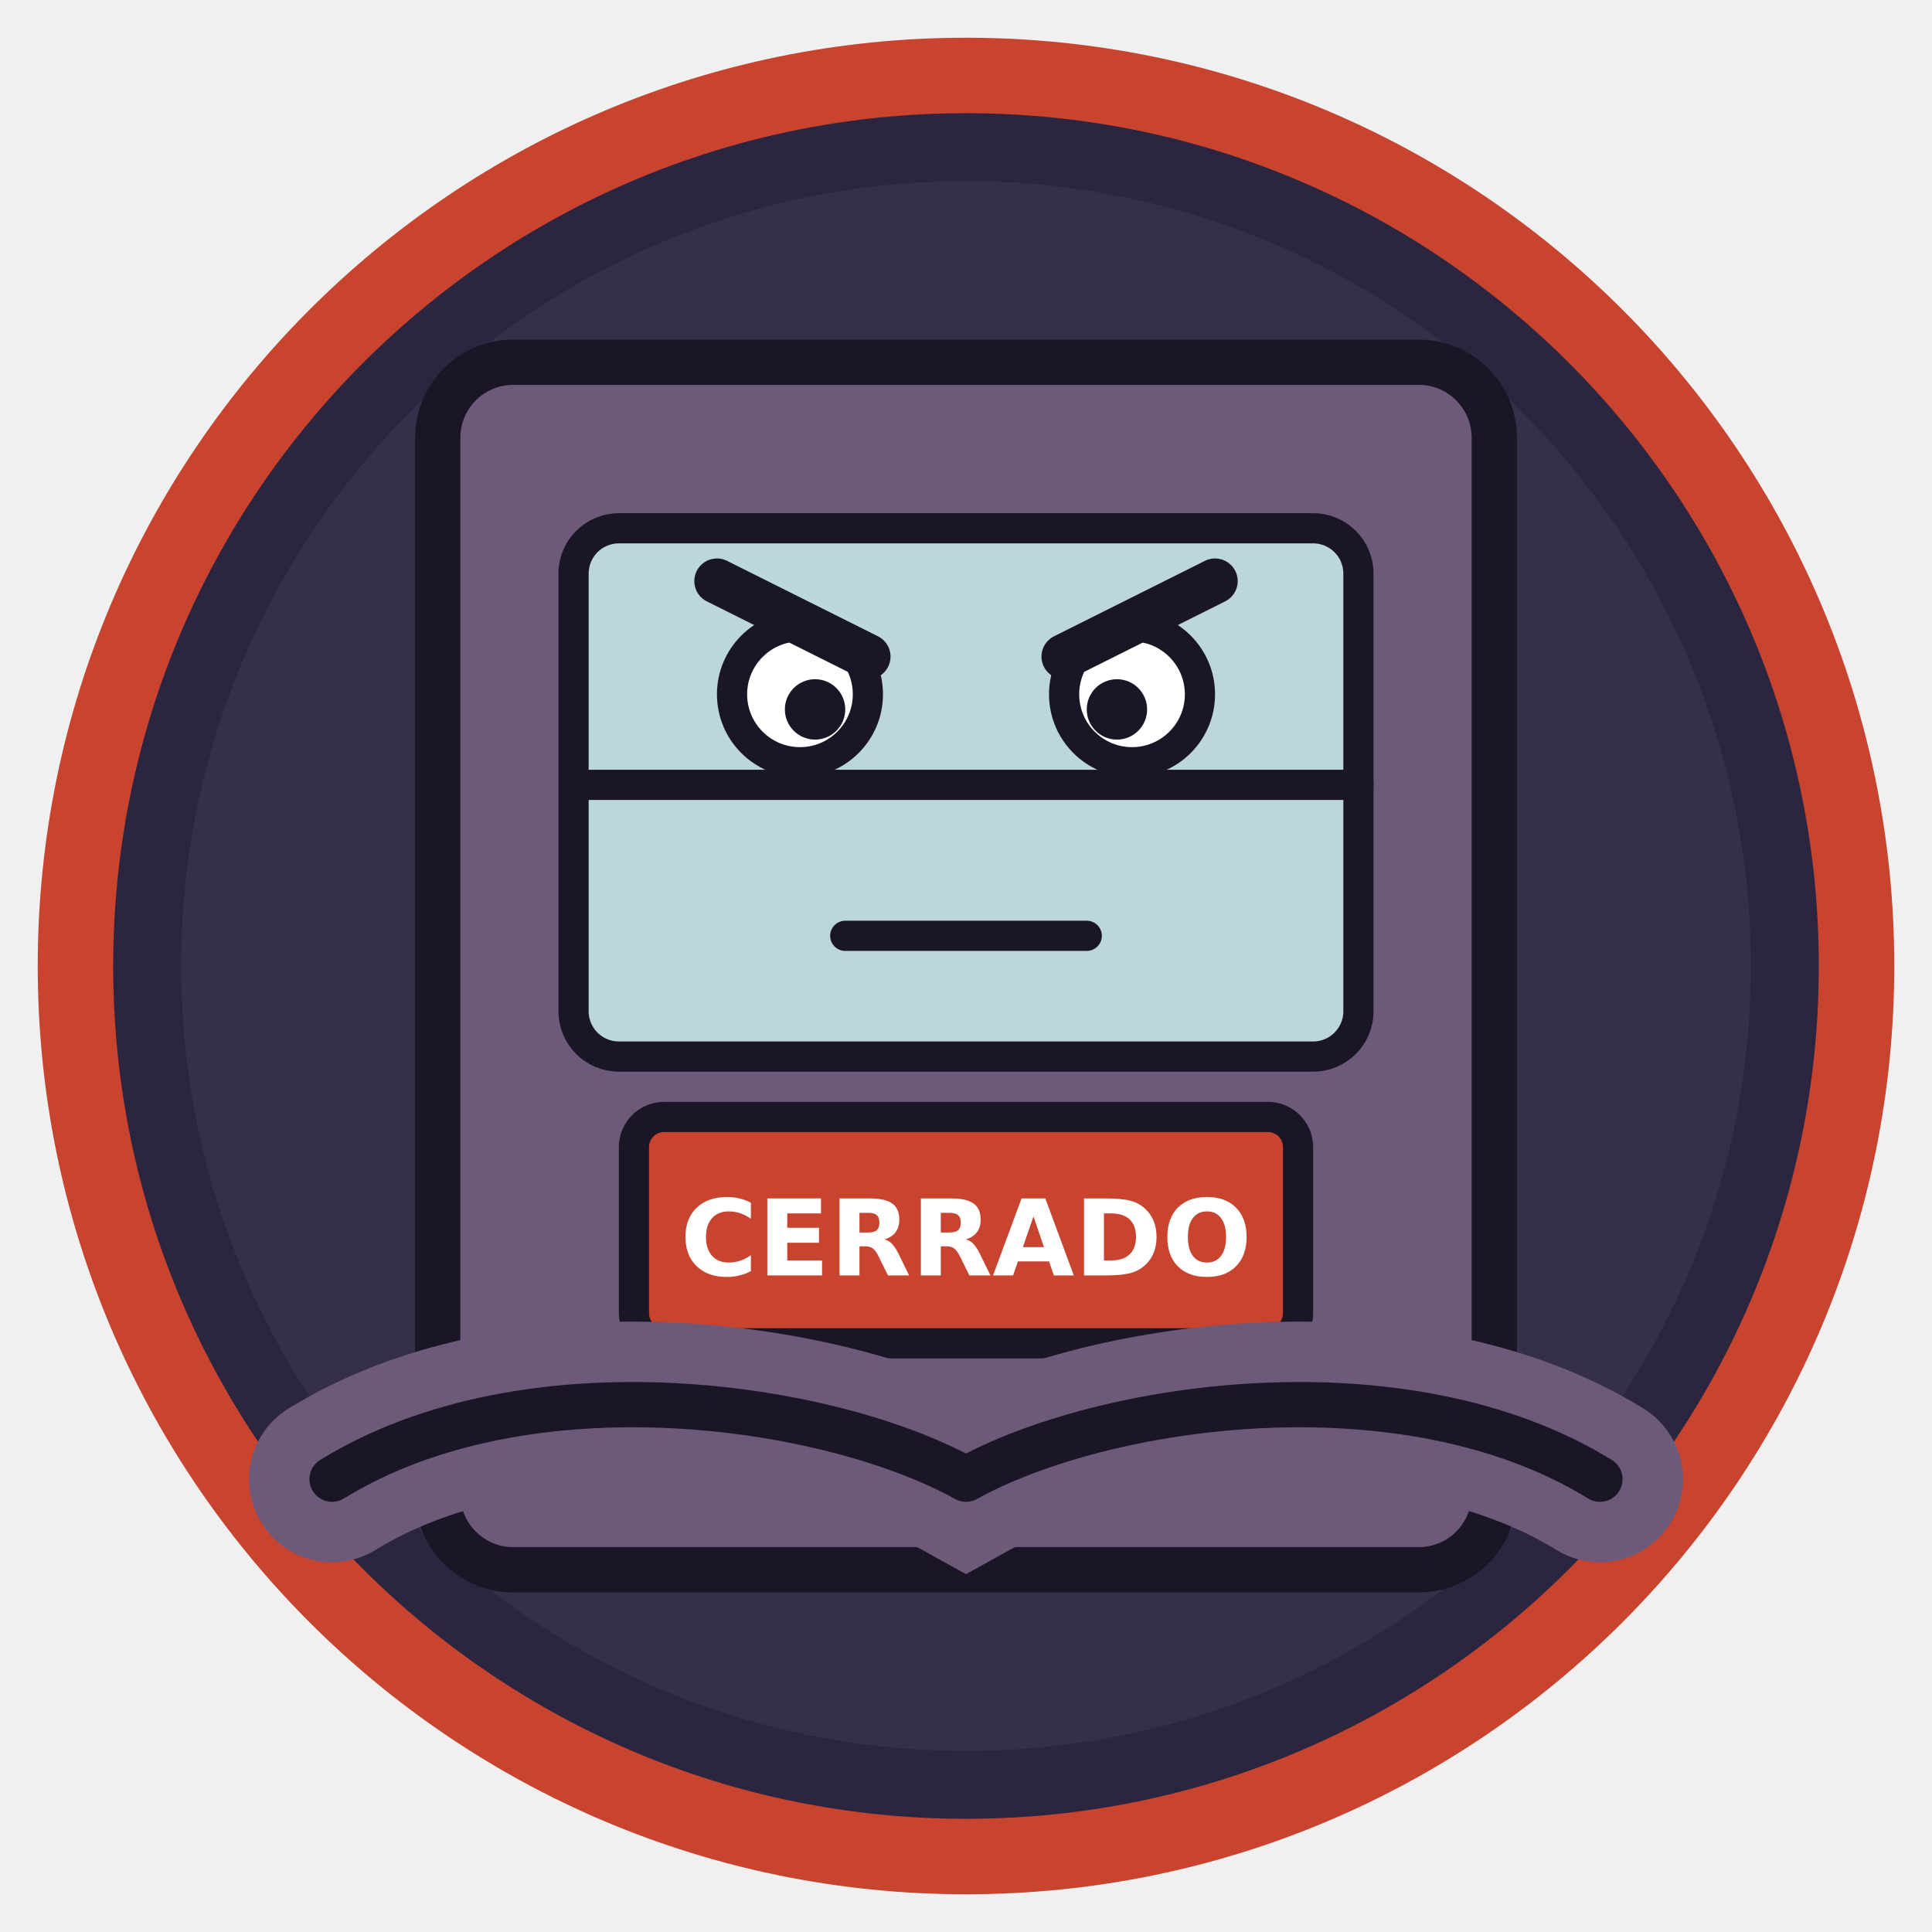
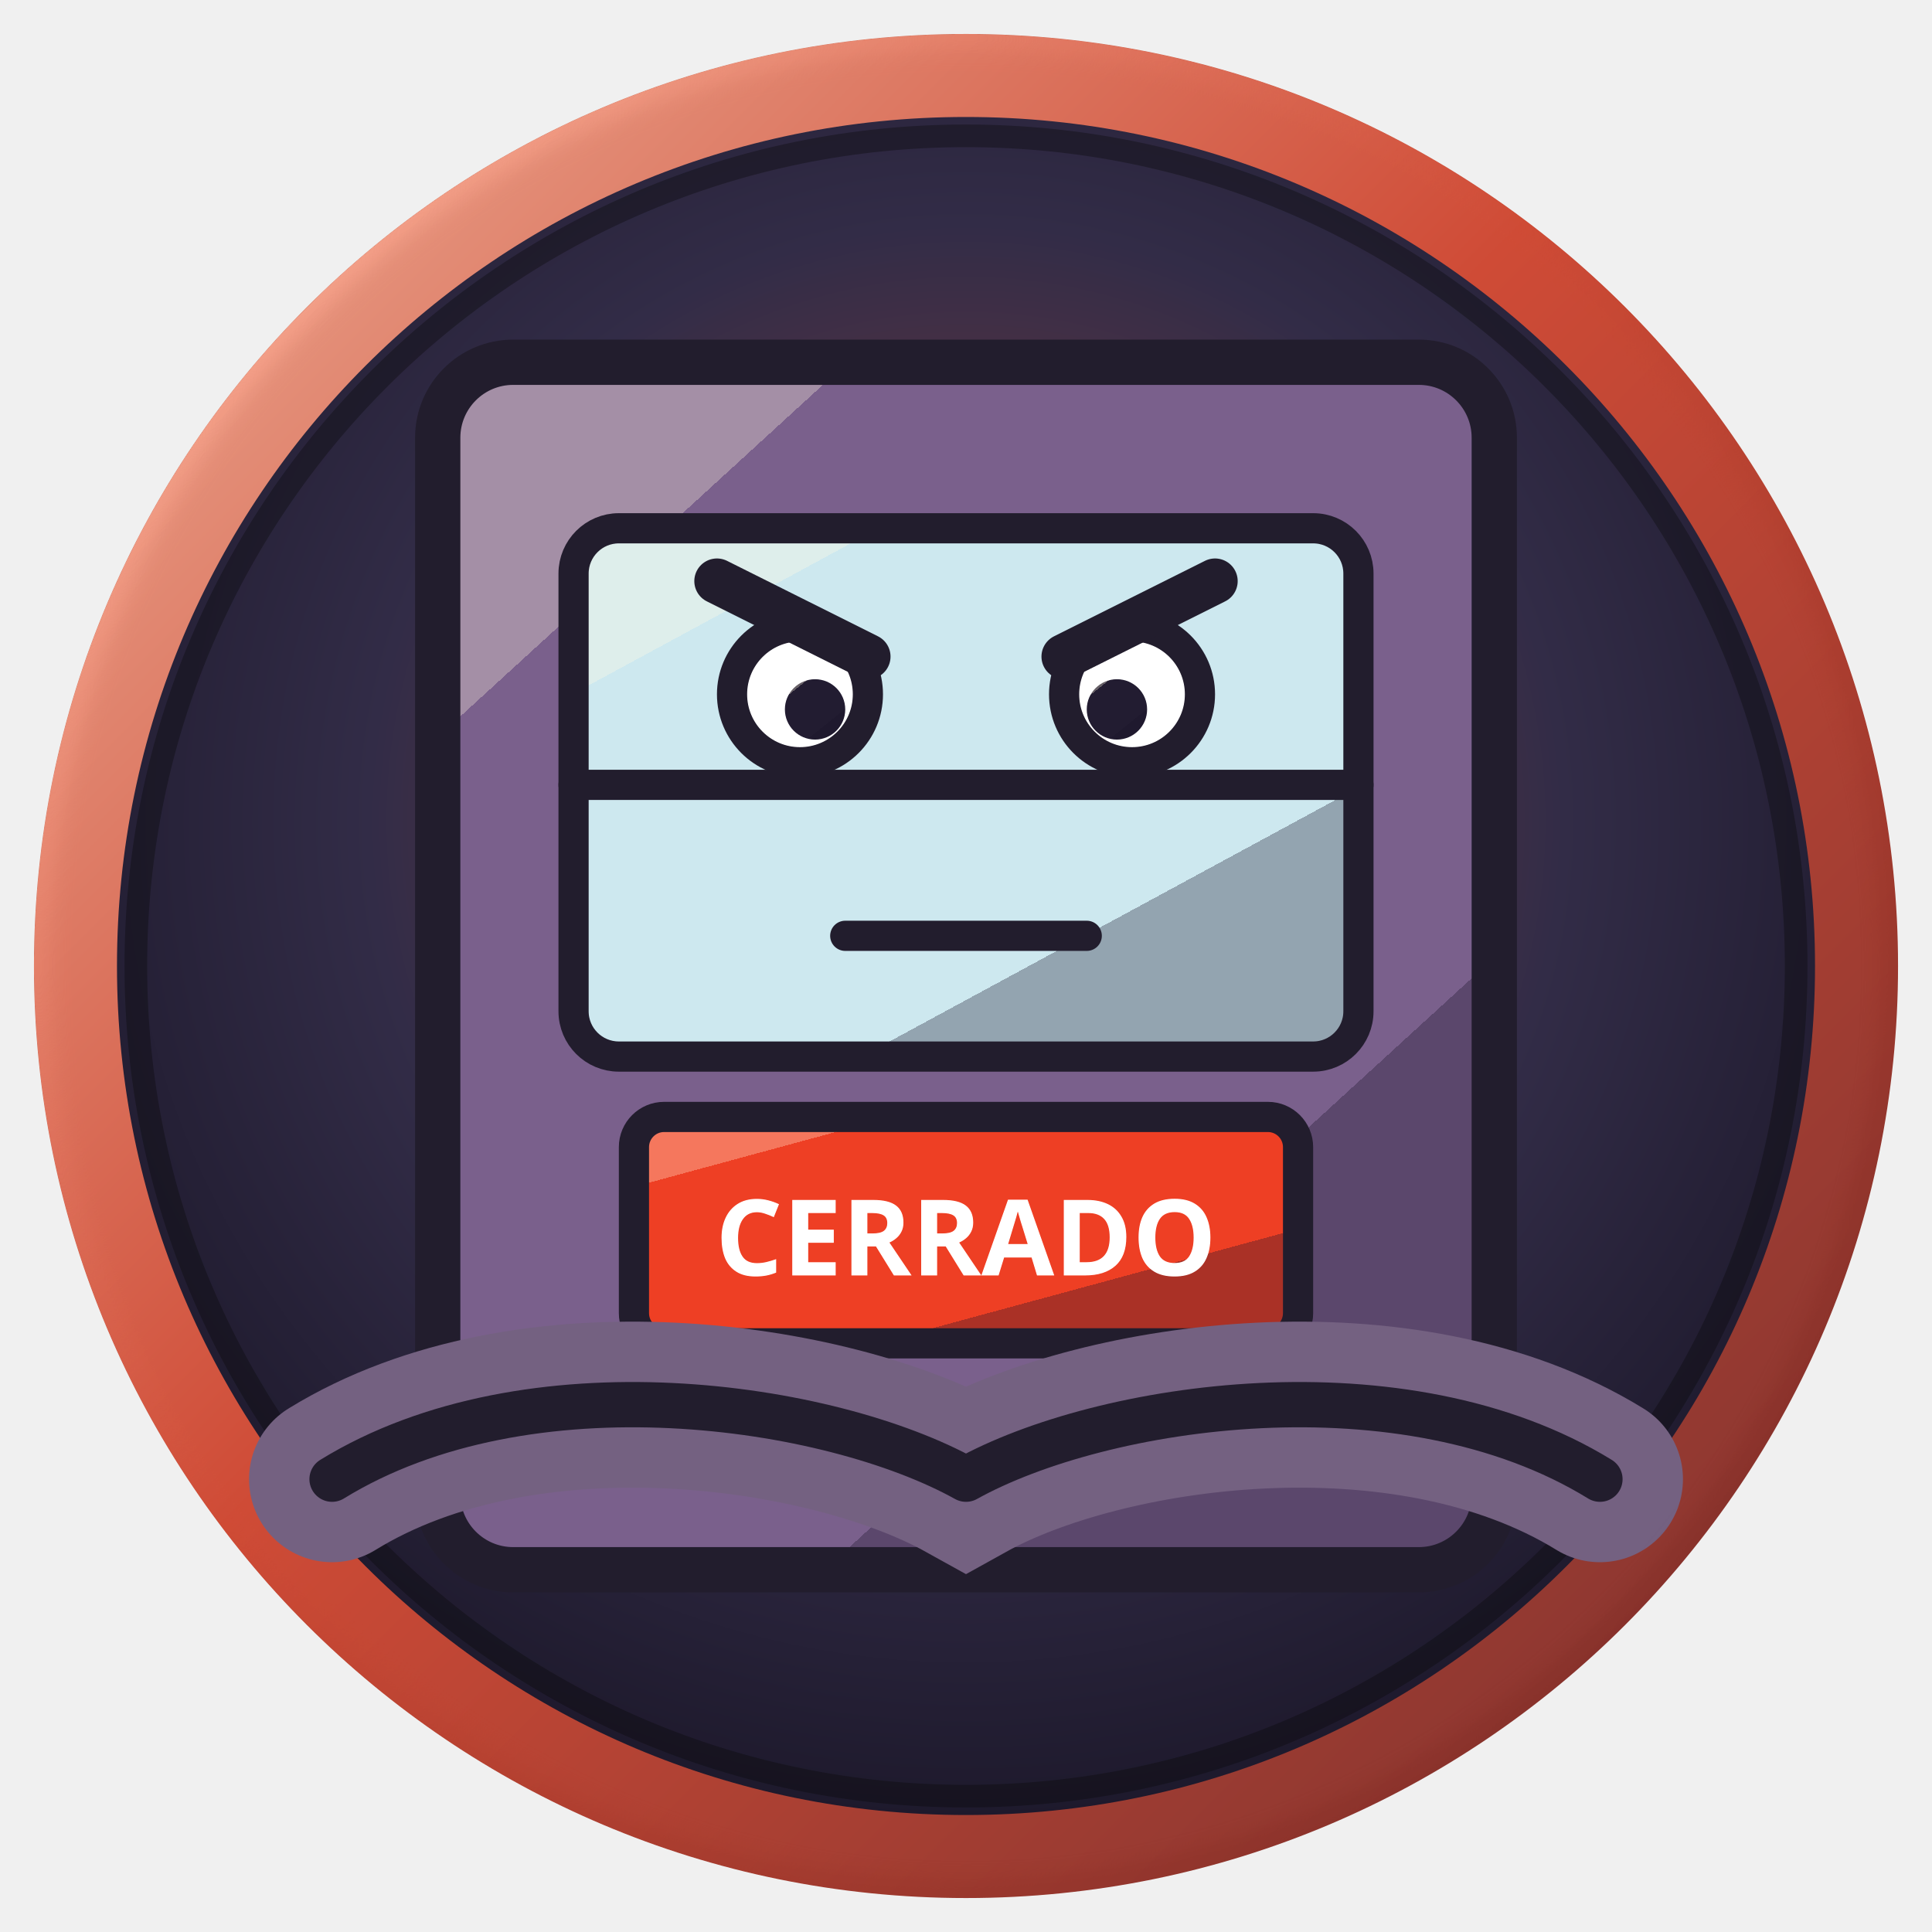
<svg xmlns="http://www.w3.org/2000/svg" width="256" height="256" viewBox="0 0 256 256">
-   <circle cx="128" cy="128" r="118" fill="#2B2540" stroke="#C8442F" stroke-width="10" />
-   <circle cx="128" cy="128" r="104" fill="#ffffff" opacity="0.05" />
-   <rect x="58" y="48" width="140" height="160" rx="10" fill="#6d5a7a" stroke="#1b1626" stroke-width="6" stroke-linejoin="round" stroke-linecap="round" />
-   <rect x="76" y="70" width="104" height="70" rx="6" fill="#bcd6dd" stroke="#1b1626" stroke-width="4" stroke-linejoin="round" stroke-linecap="round" />
-   <path d="M76 104 h104" stroke="#1b1626" stroke-width="4" stroke-linejoin="round" stroke-linecap="round" />
-   <rect x="84" y="148" width="88" height="30" rx="4" fill="#C8442F" stroke="#1b1626" stroke-width="4" stroke-linejoin="round" stroke-linecap="round" />
-   <text x="128" y="169" font-family="DejaVu Sans" font-weight="bold" font-size="14" text-anchor="middle" fill="#fff">CERRADO</text>
-   <circle cx="106" cy="92" r="9" fill="#fff" stroke="#1b1626" stroke-width="4" stroke-linejoin="round" stroke-linecap="round" />
-   <circle cx="150" cy="92" r="9" fill="#fff" stroke="#1b1626" stroke-width="4" stroke-linejoin="round" stroke-linecap="round" />
-   <circle cx="108" cy="94" r="4.0" fill="#1b1626" />
-   <circle cx="148" cy="94" r="4.0" fill="#1b1626" />
-   <path d="M95 77 L115 87 M161 77 L141 87" stroke="#1b1626" stroke-width="6" stroke-linejoin="round" stroke-linecap="round" />
-   <path d="M112 124 L144 124" stroke="#1b1626" stroke-width="4" stroke-linejoin="round" stroke-linecap="round" />
-   <path d="M44 196 C70 180 110 186 128 196 C146 186 186 180 212 196" fill="none" stroke="#6d5a7a" stroke-width="22" stroke-linecap="round" />
-   <path d="M44 196 C70 180 110 186 128 196 C146 186 186 180 212 196" fill="none" stroke="#1b1626" stroke-width="6" stroke-linejoin="round" stroke-linecap="round" />
+   <defs>
+     <filter id="pintura" x="-5%" y="-5%" width="110%" height="110%" color-interpolation-filters="sRGB">
+       <feGaussianBlur in="SourceAlpha" stdDeviation="2" result="alto" />
+       <feSpecularLighting in="alto" surfaceScale="3" specularConstant="0.5" specularExponent="30" lighting-color="#fffaf0" result="brillo">
+         <feDistantLight azimuth="225" elevation="50" />
+       </feSpecularLighting>
+       <feComposite in="brillo" in2="SourceAlpha" operator="in" result="brilloDentro" />
+       <feComposite in="SourceGraphic" in2="brilloDentro" operator="arithmetic" k1="0" k2="1" k3="0.35" k4="0" />
+     </filter>
+   </defs>
+   <g filter="url(#pintura)">
+     <defs>
+       <linearGradient id="g6d5a7a" x1="0.1" y1="0" x2="0.9" y2="1">
+         <stop offset="0" stop-color="#9d889f" />
+         <stop offset="0.14" stop-color="#9d889f" />
+         <stop offset="0.14" stop-color="#735985" />
+         <stop offset="0.74" stop-color="#735985" />
+         <stop offset="0.74" stop-color="#544065" />
+         <stop offset="1" stop-color="#544065" />
+       </linearGradient>
+       <linearGradient id="gbcd6dd" x1="0.1" y1="0" x2="0.9" y2="1">
+         <stop offset="0" stop-color="#d7e7e4" />
+         <stop offset="0.14" stop-color="#d7e7e4" />
+         <stop offset="0.14" stop-color="#c6e1e8" />
+         <stop offset="0.74" stop-color="#c6e1e8" />
+         <stop offset="0.74" stop-color="#8c9da9" />
+         <stop offset="1" stop-color="#8c9da9" />
+       </linearGradient>
+       <linearGradient id="gc8442f" x1="0.1" y1="0" x2="0.9" y2="1">
+         <stop offset="0" stop-color="#ee7056" />
+         <stop offset="0.14" stop-color="#ee7056" />
+         <stop offset="0.14" stop-color="#e7381d" />
+         <stop offset="0.74" stop-color="#e7381d" />
+         <stop offset="0.74" stop-color="#a32a1f" />
+         <stop offset="1" stop-color="#a32a1f" />
+       </linearGradient>
+       <linearGradient id="g1b1626" x1="0.1" y1="0" x2="0.9" y2="1">
+         <stop offset="0" stop-color="#5f585f" />
+         <stop offset="0.14" stop-color="#5f585f" />
+         <stop offset="0.14" stop-color="#1b152a" />
+         <stop offset="0.74" stop-color="#1b152a" />
+         <stop offset="0.74" stop-color="#181227" />
+         <stop offset="1" stop-color="#181227" />
+       </linearGradient>
+     </defs>
+     <defs>
+       <radialGradient id="haloC8442F" cx="0.5" cy="0.42" r="0.6">
+         <stop offset="0" stop-color="#813637" />
+         <stop offset="0.55" stop-color="#2B2540" />
+         <stop offset="1" stop-color="#120e1f" />
+       </radialGradient>
+       <linearGradient id="arohaloC8442F" x1="0" y1="0" x2="1" y2="1">
+         <stop offset="0" stop-color="#e6a790" />
+         <stop offset="0.45" stop-color="#C8442F" />
+         <stop offset="1" stop-color="#722a28" />
+       </linearGradient>
+     </defs>
+     <circle cx="128" cy="128" r="118" fill="url(#haloC8442F)" stroke="url(#arohaloC8442F)" stroke-width="11" />
+     <circle cx="128" cy="128" r="110" fill="none" stroke="#000" stroke-opacity="0.35" stroke-width="3" />
+     <rect x="58" y="48" width="140" height="160" rx="10" fill="url(#g6d5a7a)" stroke="#1b1626" stroke-width="6" stroke-linejoin="round" stroke-linecap="round" />
+     <rect x="76" y="70" width="104" height="70" rx="6" fill="url(#gbcd6dd)" stroke="#1b1626" stroke-width="4" stroke-linejoin="round" stroke-linecap="round" />
+     <path d="M76 104 h104" stroke="#1b1626" stroke-width="4" stroke-linejoin="round" stroke-linecap="round" />
+     <rect x="84" y="148" width="88" height="30" rx="4" fill="url(#gc8442f)" stroke="#1b1626" stroke-width="4" stroke-linejoin="round" stroke-linecap="round" />
+     <text x="128" y="169" font-family="Alegreya" font-weight="bold" font-size="14" text-anchor="middle" fill="#fff">CERRADO</text>
+     <circle cx="106" cy="92" r="9" fill="#fff" stroke="#1b1626" stroke-width="4" stroke-linejoin="round" stroke-linecap="round" />
+     <circle cx="150" cy="92" r="9" fill="#fff" stroke="#1b1626" stroke-width="4" stroke-linejoin="round" stroke-linecap="round" />
+     <circle cx="108" cy="94" r="4.0" fill="url(#g1b1626)" />
+     <circle cx="148" cy="94" r="4.0" fill="url(#g1b1626)" />
+     <path d="M95 77 L115 87 M161 77 L141 87" stroke="#1b1626" stroke-width="6" stroke-linejoin="round" stroke-linecap="round" />
+     <path d="M112 124 L144 124" stroke="#1b1626" stroke-width="4" stroke-linejoin="round" stroke-linecap="round" />
+     <path d="M44 196 C70 180 110 186 128 196 C146 186 186 180 212 196" fill="none" stroke="#6d5a7a" stroke-width="22" stroke-linecap="round" />
+     <path d="M44 196 C70 180 110 186 128 196 C146 186 186 180 212 196" fill="none" stroke="#1b1626" stroke-width="6" stroke-linejoin="round" stroke-linecap="round" />
+   </g>
</svg>
